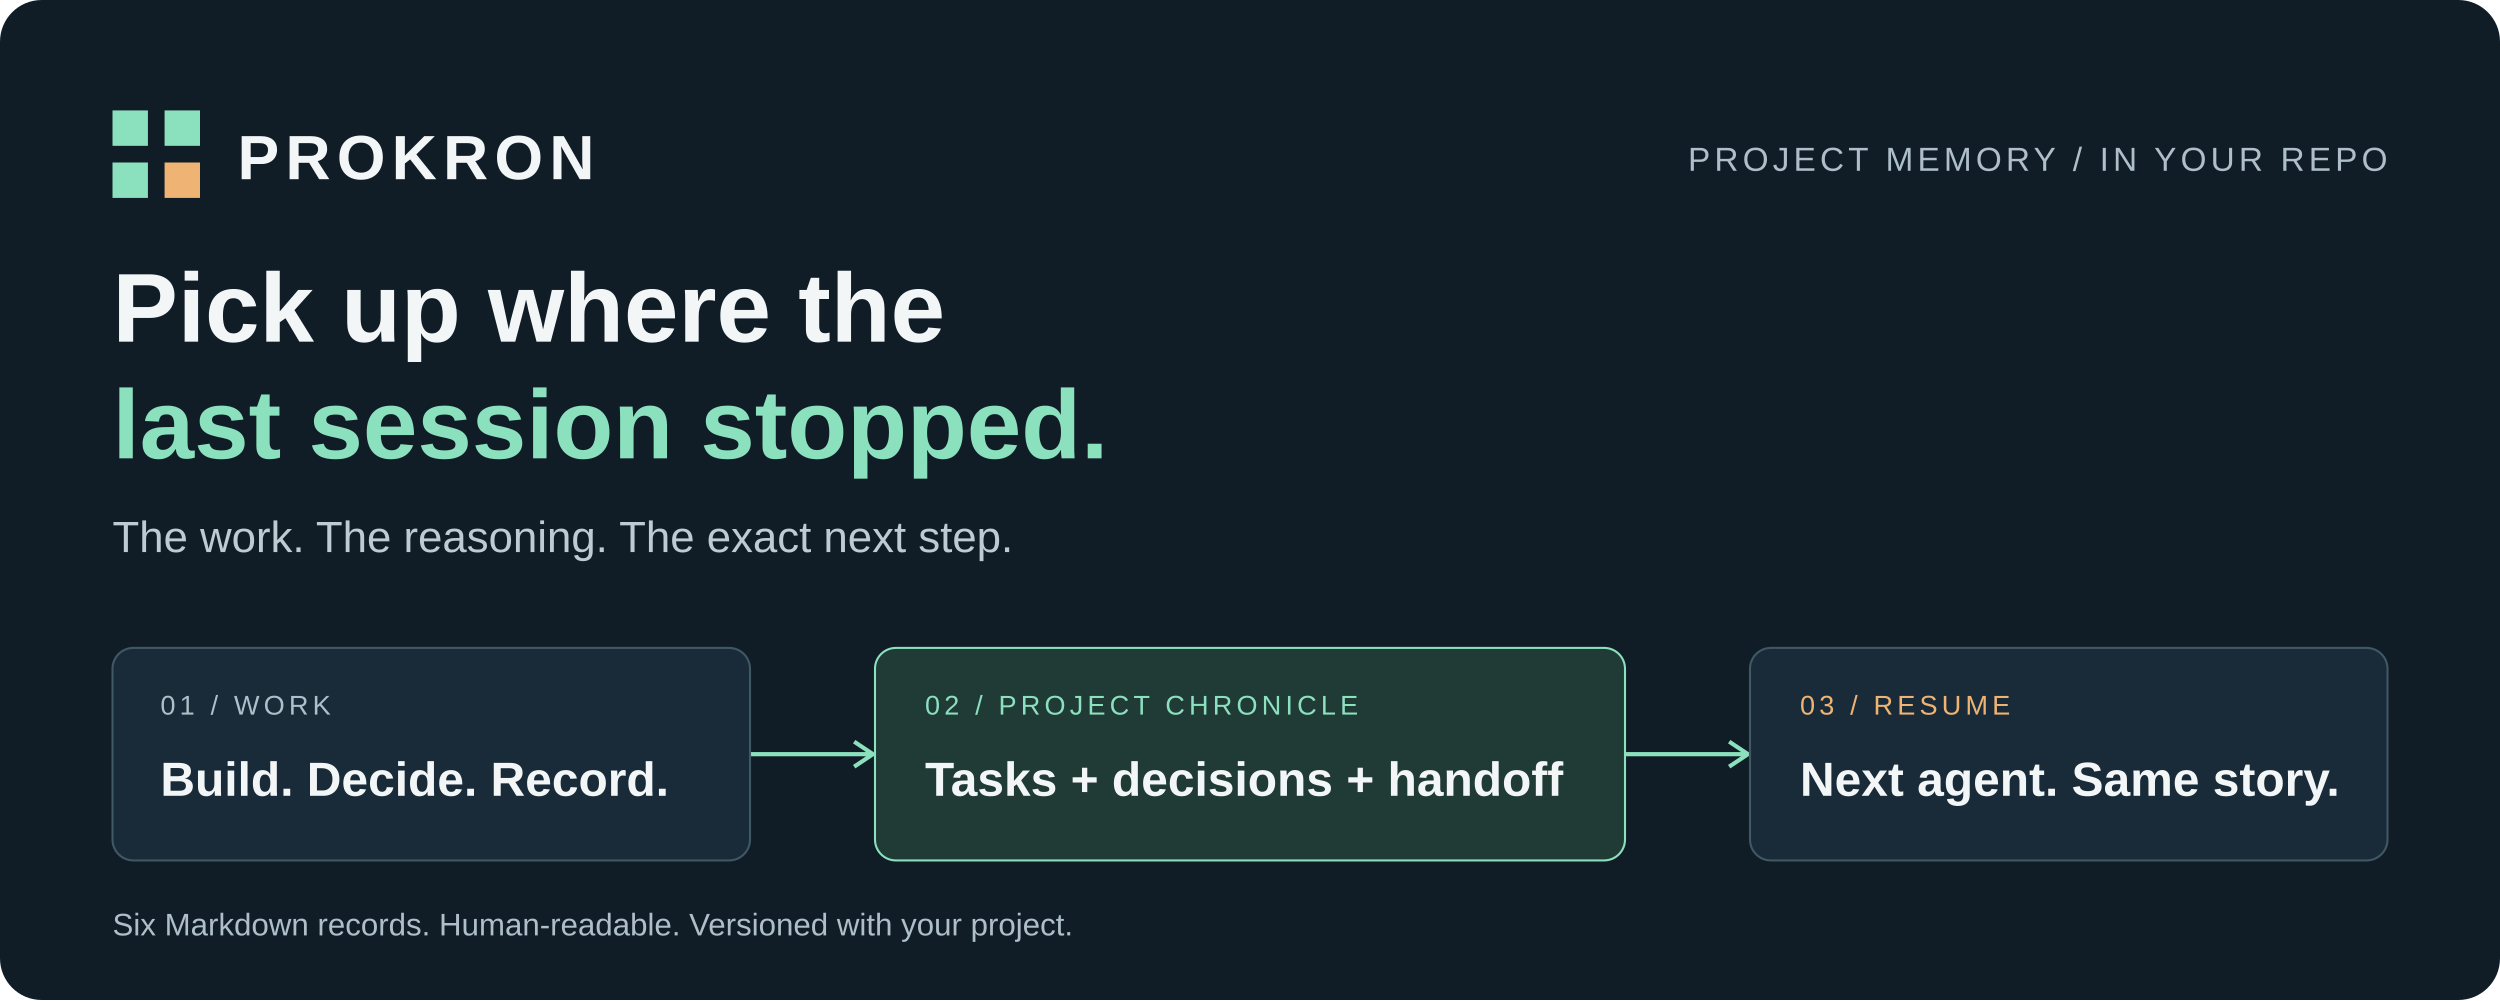
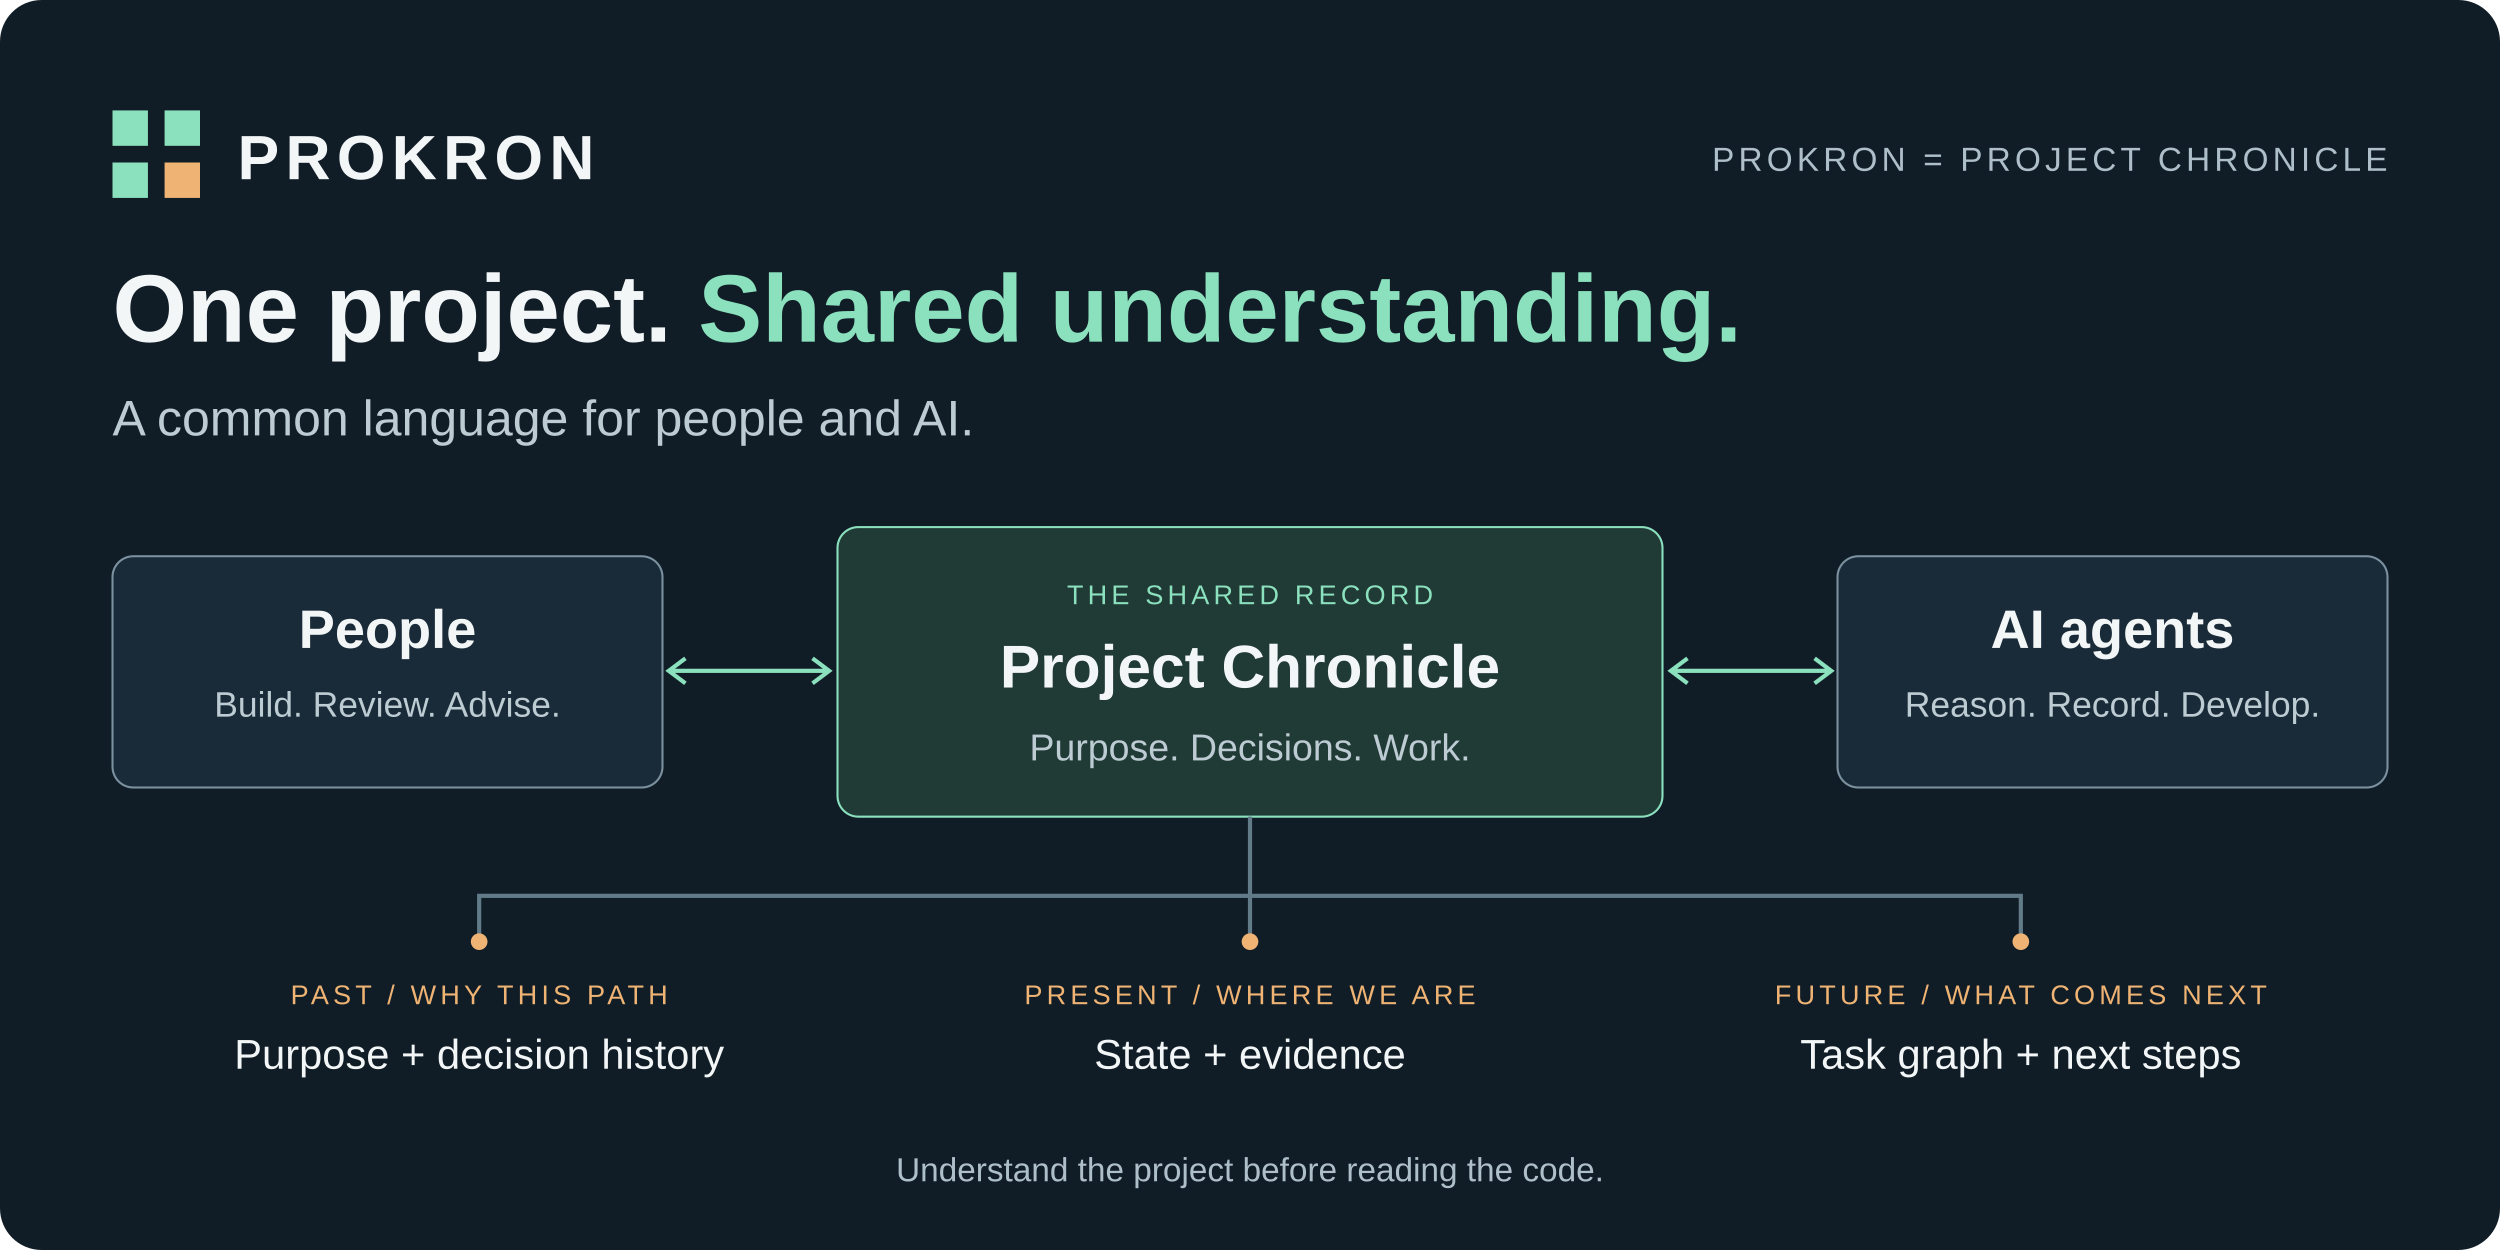
- <svg xmlns="http://www.w3.org/2000/svg" width="1200" height="480" viewBox="0 0 1200 480" role="img" aria-labelledby="title desc">
-   <rect width="1200" height="480" rx="20" fill="#101d27" />
+ <svg xmlns="http://www.w3.org/2000/svg" width="1200" height="600" viewBox="0 0 1200 600" role="img" aria-labelledby="title desc">
+   <rect width="1200" height="600" rx="20" fill="#101d27" />
  <g font-family="Arial, Helvetica, sans-serif">
    <path d="M54 53h17v17H54z M79 53h17v17H79z M54 78h17v17H54z" fill="#8be0bd" />
    <path d="M79 78h17v17H79z" fill="#efb373" />
    <text x="114" y="86" fill="#f3f6f7" font-size="30" font-weight="700" letter-spacing="3">PROKRON</text>
-     <text x="1146" y="82" text-anchor="end" fill="#aebfc9" font-size="16" letter-spacing="2">PROJECT MEMORY / IN YOUR REPO</text>
-     <text x="54" y="164" fill="#f3f6f7" font-size="47" font-weight="700">Pick up where the</text>
-     <text x="54" y="220" fill="#8be0bd" font-size="47" font-weight="700">last session stopped.</text>
-     <text x="54" y="265" fill="#bdcbd3" font-size="21">The work. The reasoning. The exact next step.</text>
-     <path d="M360 362h59m-9-6 9 6-9 6 M780 362h59m-9-6 9 6-9 6" fill="none" stroke="#8be0bd" stroke-width="2" />
-     <rect x="54" y="311" width="306" height="102" rx="10" fill="#192b38" stroke="#405764" />
-     <rect x="420" y="311" width="360" height="102" rx="10" fill="#203a36" stroke="#8be0bd" />
-     <rect x="840" y="311" width="306" height="102" rx="10" fill="#192b38" stroke="#405764" />
-     <text x="77" y="343" fill="#aebfc9" font-size="13" letter-spacing="2">01 / WORK</text>
-     <text x="77" y="382" fill="#f3f6f7" font-size="23" font-weight="700">Build. Decide. Record.</text>
-     <text x="444" y="343" fill="#8be0bd" font-size="13" letter-spacing="2">02 / PROJECT CHRONICLE</text>
-     <text x="444" y="382" fill="#f3f6f7" font-size="23" font-weight="700">Tasks + decisions + handoff</text>
-     <text x="864" y="343" fill="#efb373" font-size="13" letter-spacing="2">03 / RESUME</text>
-     <text x="864" y="382" fill="#f3f6f7" font-size="23" font-weight="700">Next agent. Same story.</text>
-     <text x="54" y="449" fill="#aebfc9" font-size="15">Six Markdown records. Human-readable. Versioned with your project.</text>
+     <text x="1146" y="82" text-anchor="end" fill="#aebfc9" font-size="16" letter-spacing="2">PROKRON = PROJECT CHRONICLE</text>
+     <text x="54" y="164" fill="#f3f6f7" font-size="46" font-weight="700">One project. <tspan fill="#8be0bd">Shared understanding.</tspan>
+     </text>
+     <text x="54" y="209" fill="#bdcbd3" font-size="24">A common language for people and AI.</text>
+     <rect x="54" y="267" width="264" height="111" rx="10" fill="#192b38" stroke="#7b919f" />
+     <rect x="402" y="253" width="396" height="139" rx="10" fill="#203a36" stroke="#8be0bd" />
+     <rect x="882" y="267" width="264" height="111" rx="10" fill="#192b38" stroke="#7b919f" />
+     <path d="M321 322h77m-69-6-8 6 8 6m61-12 8 6-8 6 M802 322h77m-69-6-8 6 8 6m61-12 8 6-8 6" fill="none" stroke="#8be0bd" stroke-width="2" />
+     <text x="186" y="311" text-anchor="middle" fill="#f3f6f7" font-size="26" font-weight="700">People</text>
+     <text x="186" y="344" text-anchor="middle" fill="#bdcbd3" font-size="17">Build. Review. Advise.</text>
+     <text x="600" y="290" text-anchor="middle" fill="#8be0bd" font-size="13" letter-spacing="2">THE SHARED RECORD</text>
+     <text x="600" y="330" text-anchor="middle" fill="#f3f6f7" font-size="29" font-weight="700">Project Chronicle</text>
+     <text x="600" y="365" text-anchor="middle" fill="#bdcbd3" font-size="18">Purpose. Decisions. Work.</text>
+     <text x="1014" y="311" text-anchor="middle" fill="#f3f6f7" font-size="26" font-weight="700">AI agents</text>
+     <text x="1014" y="344" text-anchor="middle" fill="#bdcbd3" font-size="17">Reason. Record. Develop.</text>
+     <path d="M600 392v38M230 452v-22h740v22M600 430v22" fill="none" stroke="#617c88" stroke-width="2" />
+     <g fill="#efb373">
+       <circle cx="230" cy="452" r="4" />
+       <circle cx="600" cy="452" r="4" />
+       <circle cx="970" cy="452" r="4" />
+     </g>
+     <g text-anchor="middle">
+       <text x="230" y="482" fill="#efb373" font-size="13" letter-spacing="2">PAST / WHY THIS PATH</text>
+       <text x="230" y="513" fill="#f3f6f7" font-size="20">Purpose + decision history</text>
+       <text x="600" y="482" fill="#efb373" font-size="13" letter-spacing="2">PRESENT / WHERE WE ARE</text>
+       <text x="600" y="513" fill="#f3f6f7" font-size="20">State + evidence</text>
+       <text x="970" y="482" fill="#efb373" font-size="13" letter-spacing="2">FUTURE / WHAT COMES NEXT</text>
+       <text x="970" y="513" fill="#f3f6f7" font-size="20">Task graph + next steps</text>
+     </g>
+     <text x="600" y="567" text-anchor="middle" fill="#aebfc9" font-size="16">Understand the project before reading the code.</text>
  </g>
</svg>
